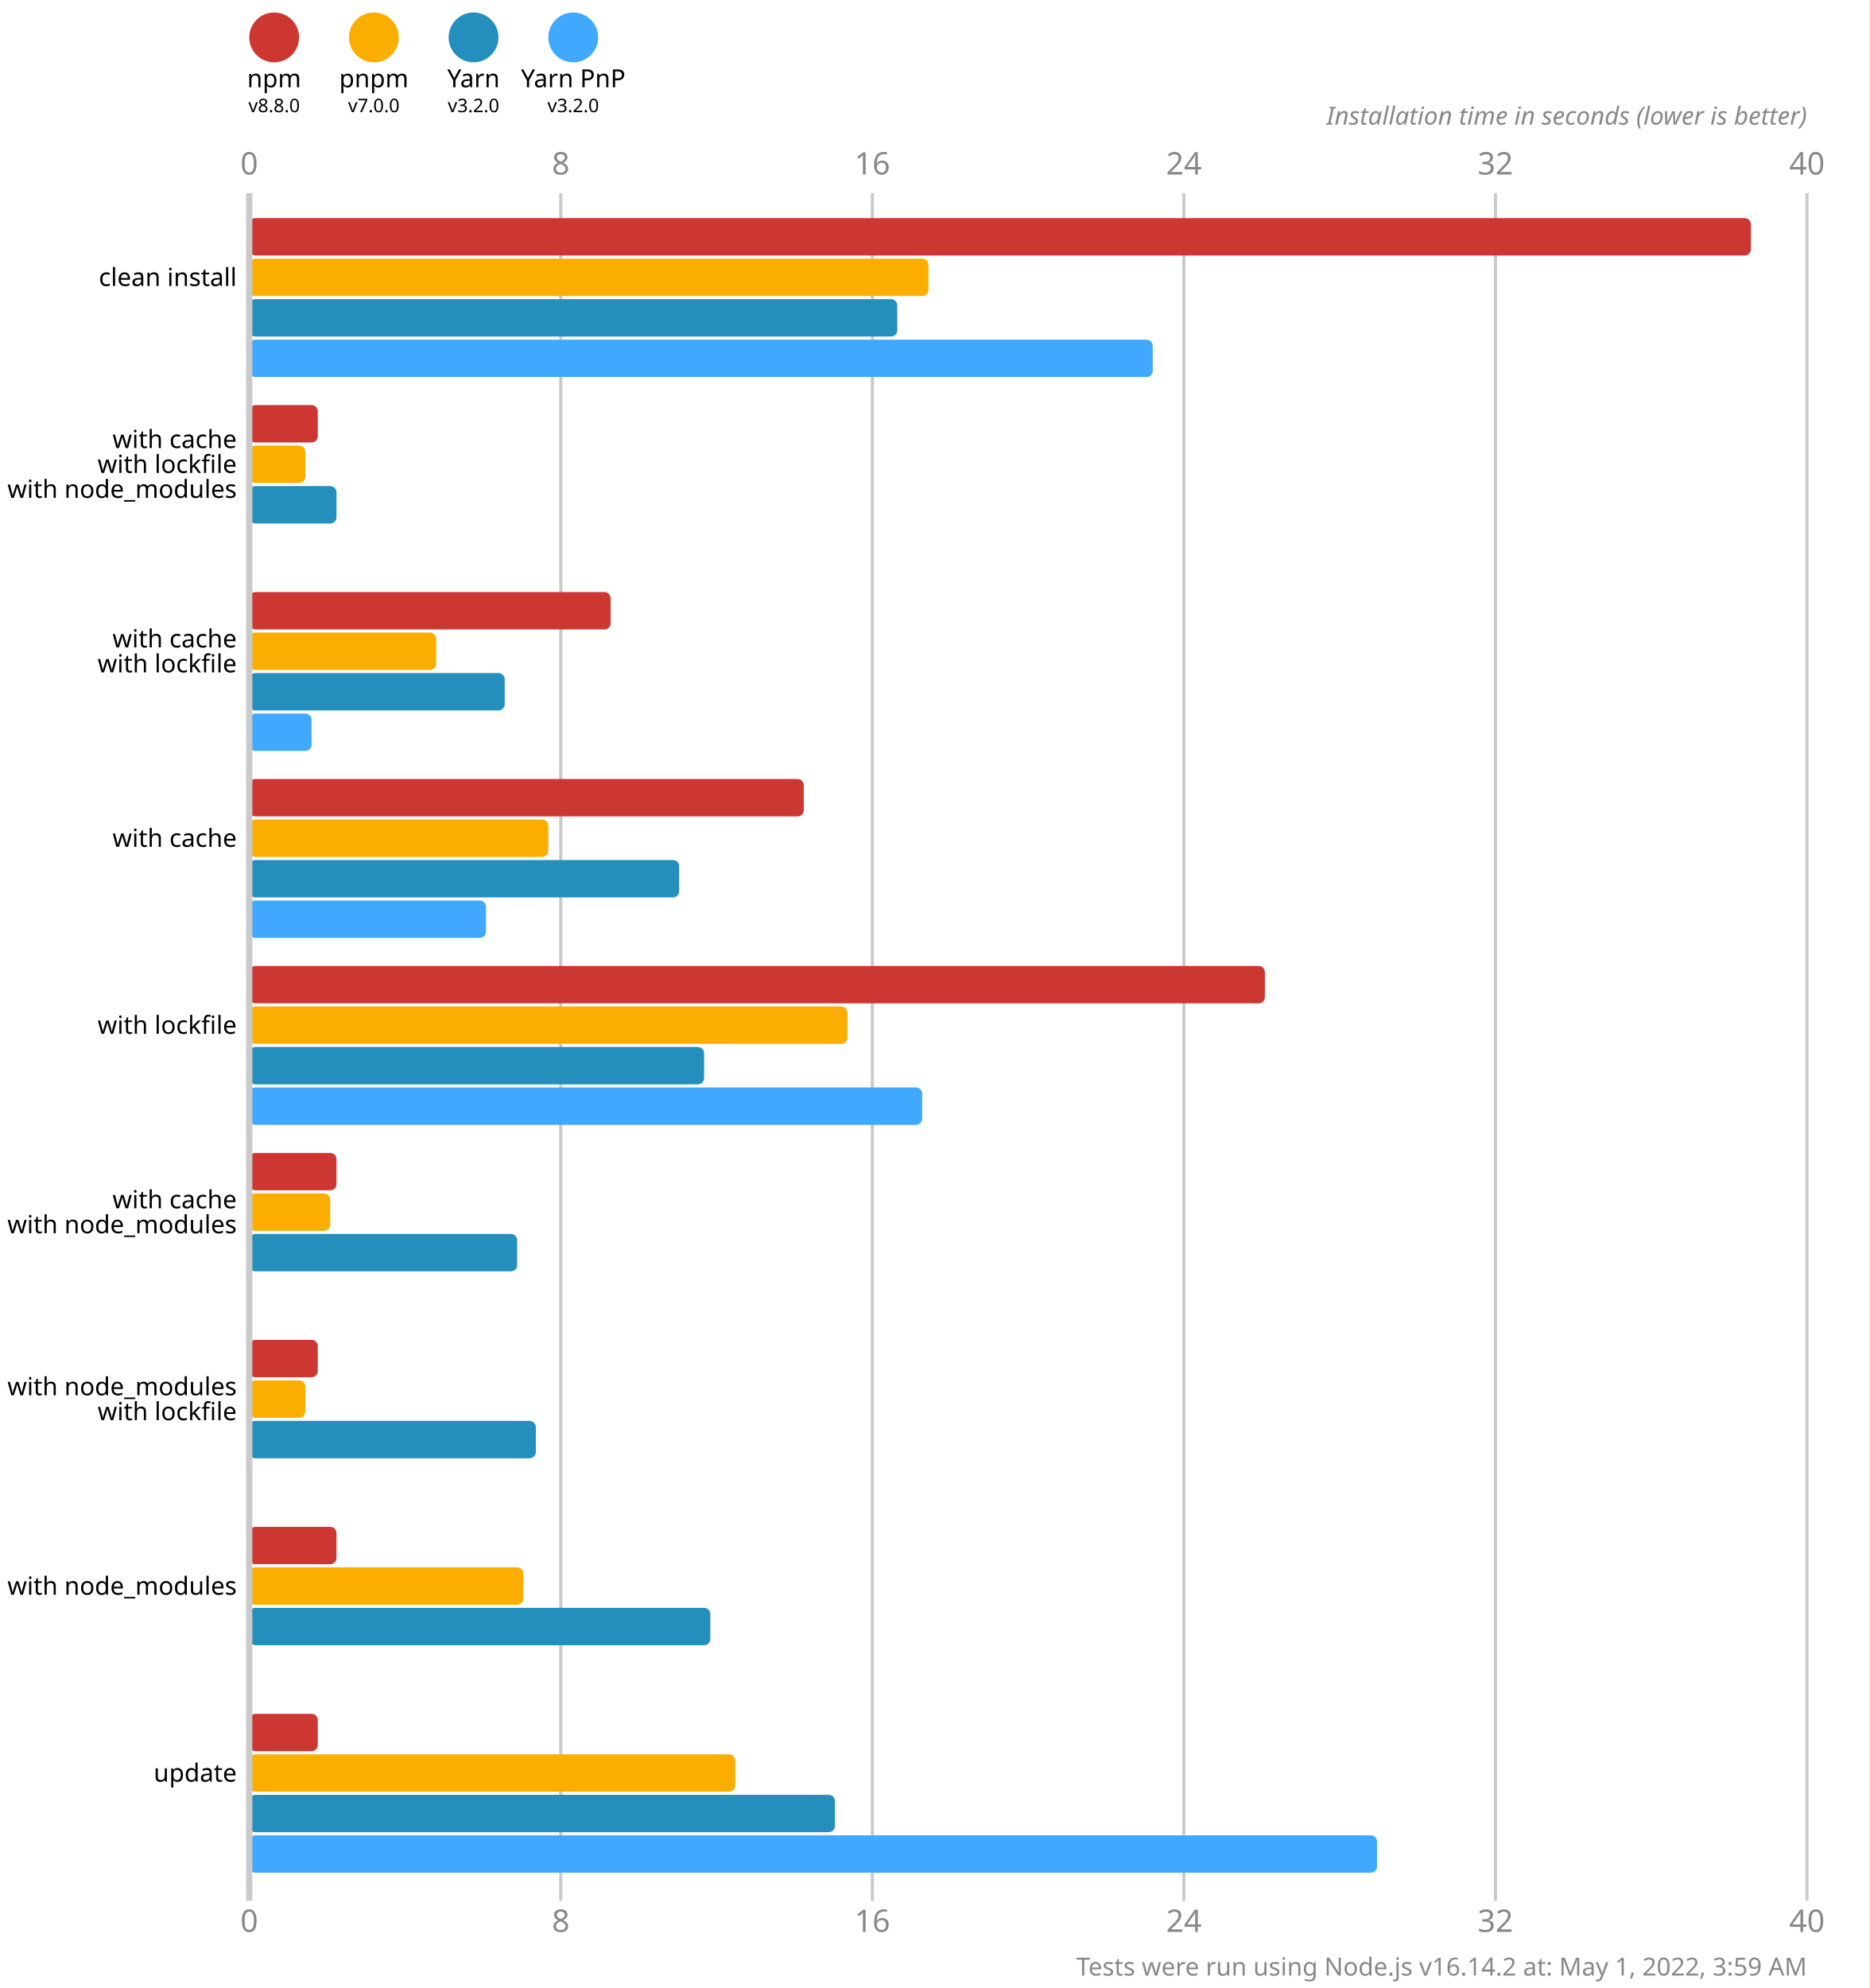
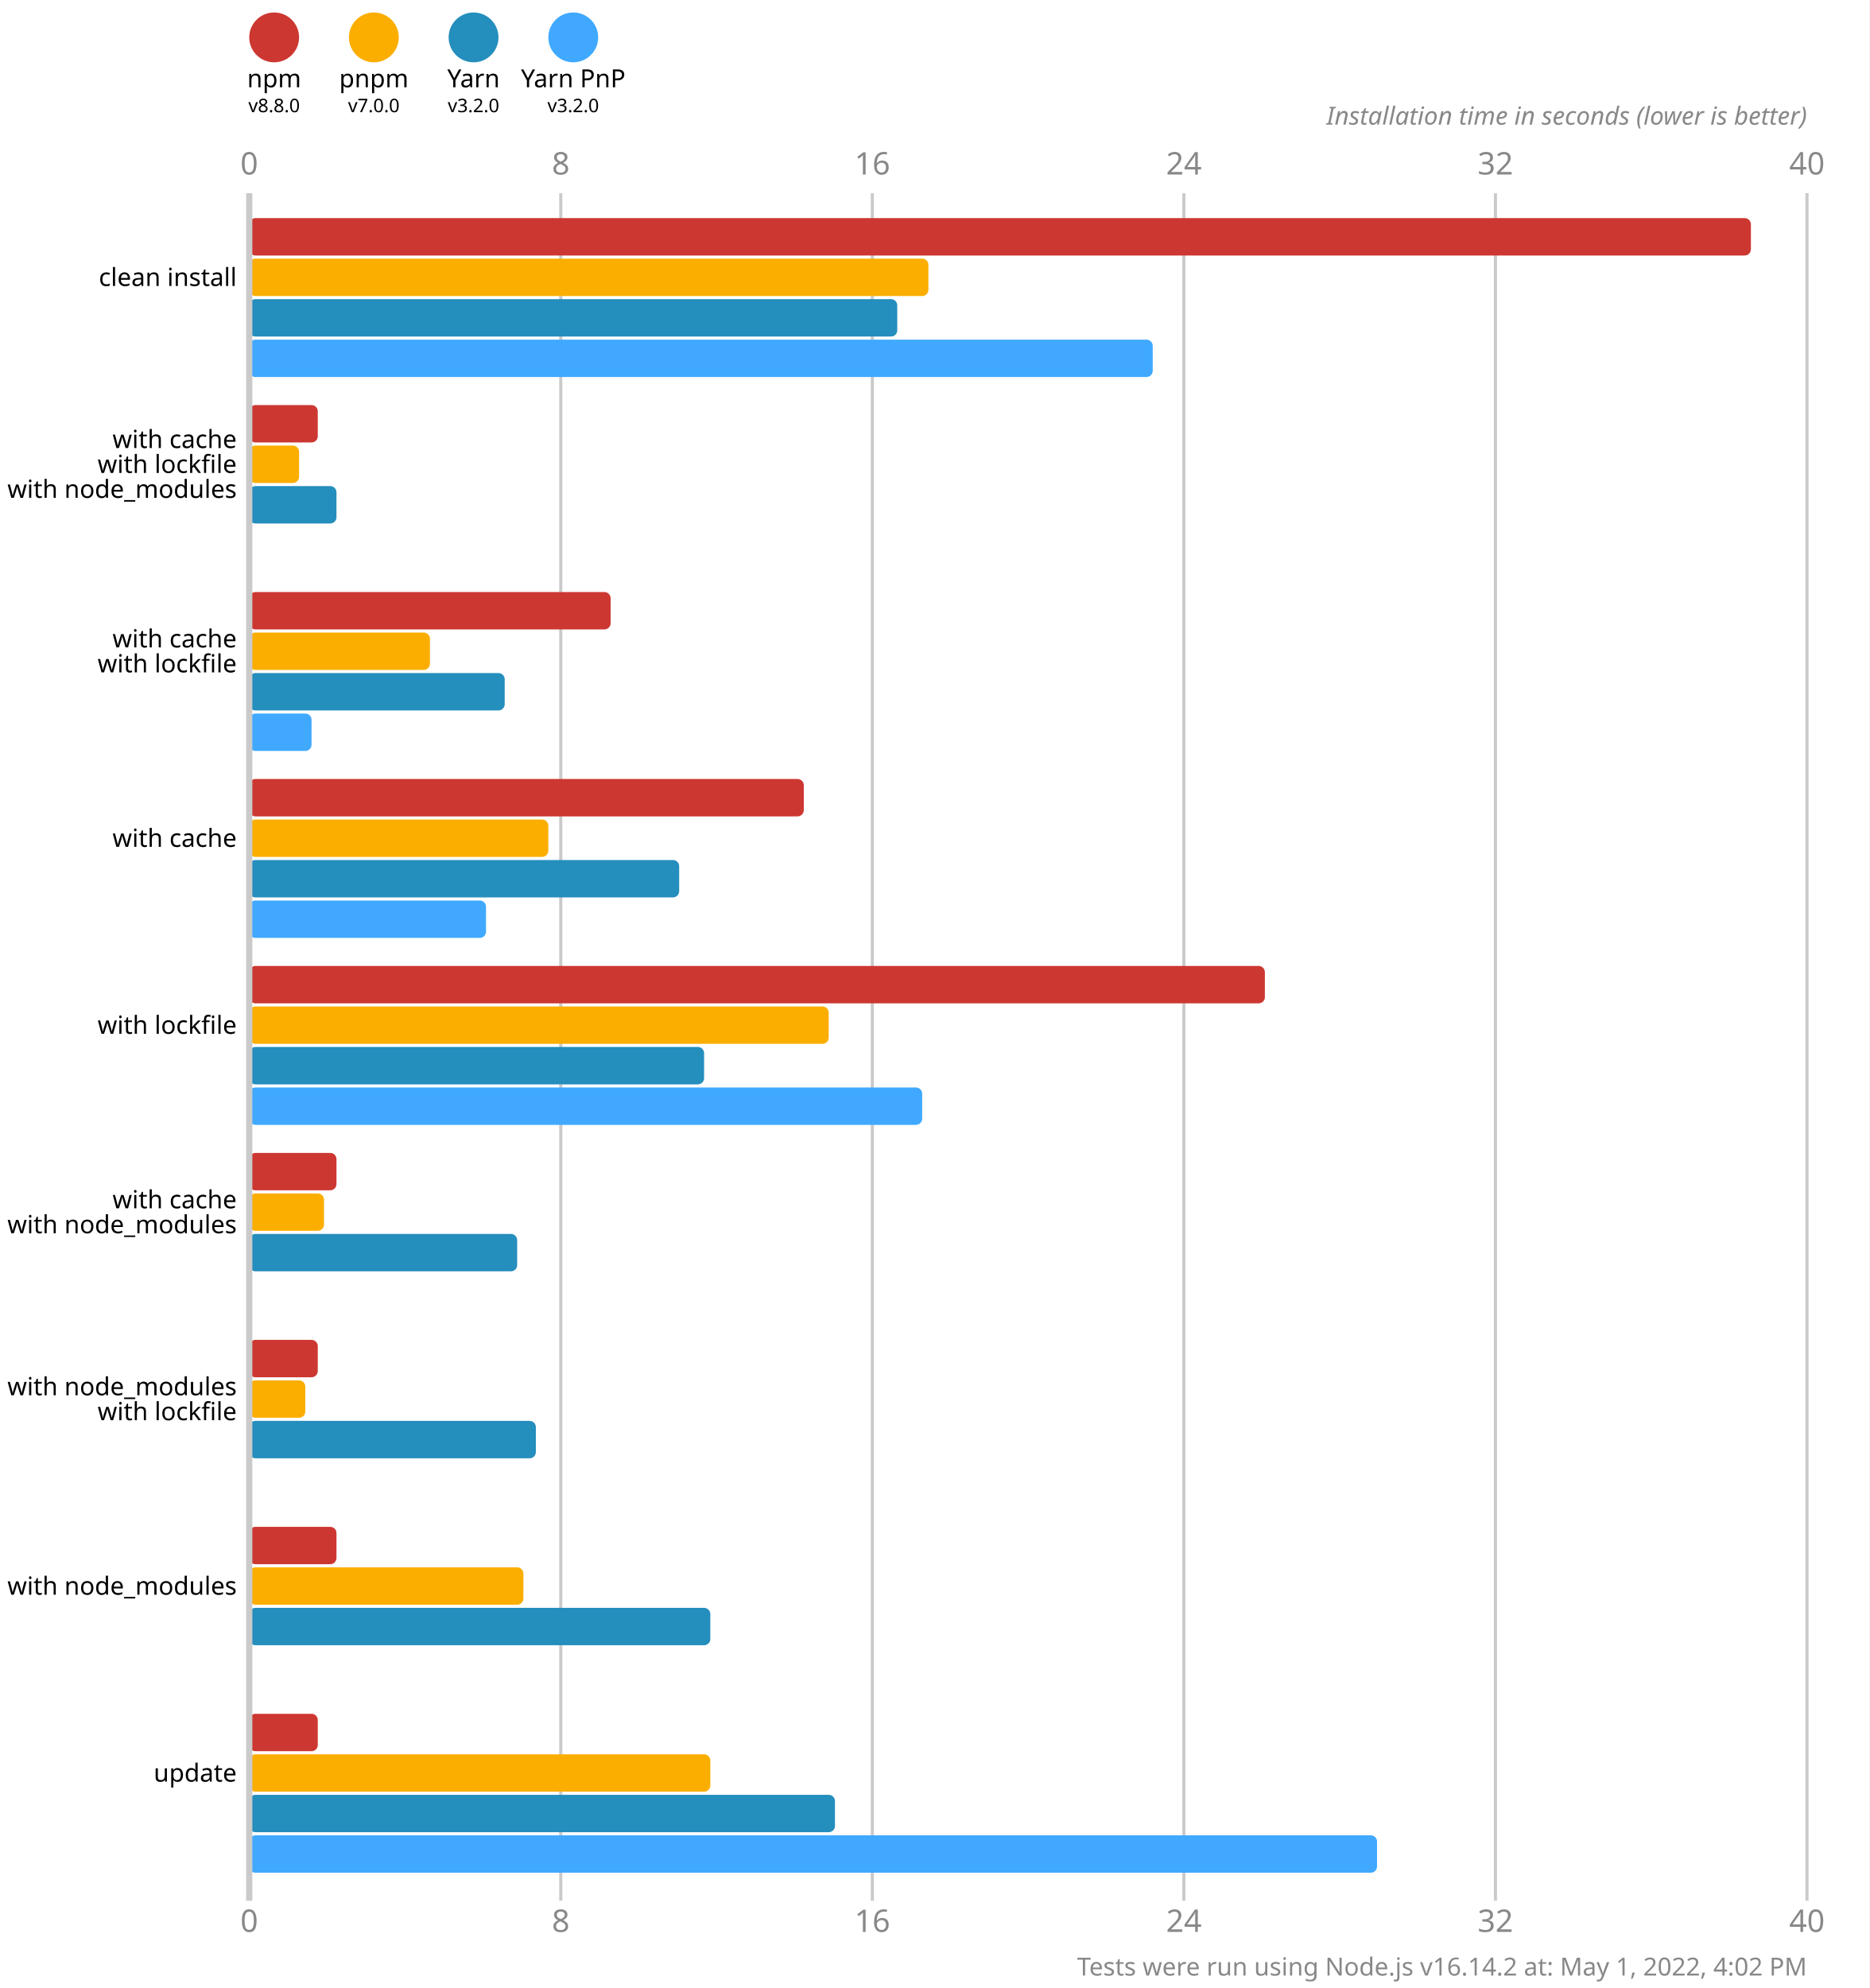
<svg xmlns="http://www.w3.org/2000/svg" version="1.1" viewBox="0 0 300 319">
  <style>
    .font { font-family: sans-serif; }
    .s3 { font-size: 3px; }
    .s4 { font-size: 4px; }
    .s5 { font-size: 5px; }
    .line { stroke: #cacaca; }
    .width { stroke-width: 0.5; }
    .text { fill: #888; }
  </style>
  <rect x="0" y="0" width="300" height="319" fill="#fff" />
  <circle cx="44" cy="6" r="4" fill="#cd3731" />
  <text x="44" y="14" class="font s4" text-anchor="middle">npm</text>
  <text x="44" y="18" class="font s3" text-anchor="middle">v8.8.0</text>
  <circle cx="60" cy="6" r="4" fill="#fbae00" />
  <text x="60" y="14" class="font s4" text-anchor="middle">pnpm</text>
  <text x="60" y="18" class="font s3" text-anchor="middle">v7.0.0</text>
  <circle cx="76" cy="6" r="4" fill="#248ebd" />
  <text x="76" y="14" class="font s4" text-anchor="middle">Yarn</text>
  <text x="76" y="18" class="font s3" text-anchor="middle">v3.2.0</text>
  <circle cx="92" cy="6" r="4" fill="#40a9ff" />
  <text x="92" y="14" class="font s4" text-anchor="middle">Yarn PnP</text>
  <text x="92" y="18" class="font s3" text-anchor="middle">v3.2.0</text>
  <text x="40" y="28" class="font s5 text" text-anchor="middle">0</text>
  <text x="40" y="310" class="font s5 text" text-anchor="middle">0</text>
  <line x1="90" y1="31" x2="90" y2="305" class="line width" />
  <text x="90" y="28" class="font s5 text" text-anchor="middle">8</text>
  <text x="90" y="310" class="font s5 text" text-anchor="middle">8</text>
  <line x1="140" y1="31" x2="140" y2="305" class="line width" />
  <text x="140" y="28" class="font s5 text" text-anchor="middle">16</text>
  <text x="140" y="310" class="font s5 text" text-anchor="middle">16</text>
  <line x1="190" y1="31" x2="190" y2="305" class="line width" />
  <text x="190" y="28" class="font s5 text" text-anchor="middle">24</text>
  <text x="190" y="310" class="font s5 text" text-anchor="middle">24</text>
  <line x1="240" y1="31" x2="240" y2="305" class="line width" />
  <text x="240" y="28" class="font s5 text" text-anchor="middle">32</text>
  <text x="240" y="310" class="font s5 text" text-anchor="middle">32</text>
  <line x1="290" y1="31" x2="290" y2="305" class="line width" />
  <text x="290" y="28" class="font s5 text" text-anchor="middle">40</text>
  <text x="290" y="310" class="font s5 text" text-anchor="middle">40</text>
  <text x="290" y="20" class="font s4 text" font-style="italic" text-anchor="end">Installation time in seconds (lower is better)</text>
  <rect x="40" y="35" width="241" height="6" fill="#cd3731" rx="1" ry="1" />
  <rect x="40" y="41.5" width="109" height="6" fill="#fbae00" rx="1" ry="1" />
  <rect x="40" y="48" width="104" height="6" fill="#248ebd" rx="1" ry="1" />
  <rect x="40" y="54.5" width="145" height="6" fill="#40a9ff" rx="1" ry="1" />
  <rect x="40" y="65" width="11" height="6" fill="#cd3731" rx="1" ry="1" />
-   <rect x="40" y="71.5" width="9" height="6" fill="#fbae00" rx="1" ry="1" />
+   <rect x="40" y="71.5" width="8" height="6" fill="#fbae00" rx="1" ry="1" />
  <rect x="40" y="78" width="14" height="6" fill="#248ebd" rx="1" ry="1" />
  <rect x="40" y="84.5" width="0" height="6" fill="#40a9ff" rx="1" ry="1" />
  <rect x="40" y="95" width="58" height="6" fill="#cd3731" rx="1" ry="1" />
-   <rect x="40" y="101.5" width="30" height="6" fill="#fbae00" rx="1" ry="1" />
+   <rect x="40" y="101.5" width="29" height="6" fill="#fbae00" rx="1" ry="1" />
  <rect x="40" y="108" width="41" height="6" fill="#248ebd" rx="1" ry="1" />
  <rect x="40" y="114.5" width="10" height="6" fill="#40a9ff" rx="1" ry="1" />
  <rect x="40" y="125" width="89" height="6" fill="#cd3731" rx="1" ry="1" />
  <rect x="40" y="131.5" width="48" height="6" fill="#fbae00" rx="1" ry="1" />
  <rect x="40" y="138" width="69" height="6" fill="#248ebd" rx="1" ry="1" />
  <rect x="40" y="144.5" width="38" height="6" fill="#40a9ff" rx="1" ry="1" />
  <rect x="40" y="155" width="163" height="6" fill="#cd3731" rx="1" ry="1" />
-   <rect x="40" y="161.5" width="96" height="6" fill="#fbae00" rx="1" ry="1" />
+   <rect x="40" y="161.5" width="93" height="6" fill="#fbae00" rx="1" ry="1" />
  <rect x="40" y="168" width="73" height="6" fill="#248ebd" rx="1" ry="1" />
  <rect x="40" y="174.5" width="108" height="6" fill="#40a9ff" rx="1" ry="1" />
  <rect x="40" y="185" width="14" height="6" fill="#cd3731" rx="1" ry="1" />
-   <rect x="40" y="191.5" width="13" height="6" fill="#fbae00" rx="1" ry="1" />
+   <rect x="40" y="191.5" width="12" height="6" fill="#fbae00" rx="1" ry="1" />
  <rect x="40" y="198" width="43" height="6" fill="#248ebd" rx="1" ry="1" />
  <rect x="40" y="204.5" width="0" height="6" fill="#40a9ff" rx="1" ry="1" />
  <rect x="40" y="215" width="11" height="6" fill="#cd3731" rx="1" ry="1" />
  <rect x="40" y="221.5" width="9" height="6" fill="#fbae00" rx="1" ry="1" />
  <rect x="40" y="228" width="46" height="6" fill="#248ebd" rx="1" ry="1" />
  <rect x="40" y="234.5" width="0" height="6" fill="#40a9ff" rx="1" ry="1" />
  <rect x="40" y="245" width="14" height="6" fill="#cd3731" rx="1" ry="1" />
  <rect x="40" y="251.5" width="44" height="6" fill="#fbae00" rx="1" ry="1" />
  <rect x="40" y="258" width="74" height="6" fill="#248ebd" rx="1" ry="1" />
  <rect x="40" y="264.5" width="0" height="6" fill="#40a9ff" rx="1" ry="1" />
  <rect x="40" y="275" width="11" height="6" fill="#cd3731" rx="1" ry="1" />
-   <rect x="40" y="281.5" width="78" height="6" fill="#fbae00" rx="1" ry="1" />
+   <rect x="40" y="281.5" width="74" height="6" fill="#fbae00" rx="1" ry="1" />
  <rect x="40" y="288" width="94" height="6" fill="#248ebd" rx="1" ry="1" />
  <rect x="40" y="294.5" width="181" height="6" fill="#40a9ff" rx="1" ry="1" />
  <line x1="40" y1="31" x2="40" y2="305" class="line" />
  <text x="38" y="44.5" class="font s4" dominant-baseline="middle" text-anchor="end">clean install</text>
  <text x="38" y="70.5" class="font s4" dominant-baseline="middle" text-anchor="end">with cache</text>
  <text x="38" y="74.5" class="font s4" dominant-baseline="middle" text-anchor="end">with lockfile</text>
  <text x="38" y="78.5" class="font s4" dominant-baseline="middle" text-anchor="end">with node_modules</text>
  <text x="38" y="102.5" class="font s4" dominant-baseline="middle" text-anchor="end">with cache</text>
  <text x="38" y="106.5" class="font s4" dominant-baseline="middle" text-anchor="end">with lockfile</text>
  <text x="38" y="134.5" class="font s4" dominant-baseline="middle" text-anchor="end">with cache</text>
  <text x="38" y="164.5" class="font s4" dominant-baseline="middle" text-anchor="end">with lockfile</text>
  <text x="38" y="192.5" class="font s4" dominant-baseline="middle" text-anchor="end">with cache</text>
  <text x="38" y="196.5" class="font s4" dominant-baseline="middle" text-anchor="end">with node_modules</text>
  <text x="38" y="222.5" class="font s4" dominant-baseline="middle" text-anchor="end">with node_modules</text>
  <text x="38" y="226.5" class="font s4" dominant-baseline="middle" text-anchor="end">with lockfile</text>
  <text x="38" y="254.5" class="font s4" dominant-baseline="middle" text-anchor="end">with node_modules</text>
  <text x="38" y="284.5" class="font s4" dominant-baseline="middle" text-anchor="end">update</text>
-   <text x="290" y="317" class="font s4 text" text-anchor="end">Tests were run using Node.js v16.14.2 at: May 1, 2022, 3:59 AM</text>
+   <text x="290" y="317" class="font s4 text" text-anchor="end">Tests were run using Node.js v16.14.2 at: May 1, 2022, 4:02 PM</text>
</svg>
